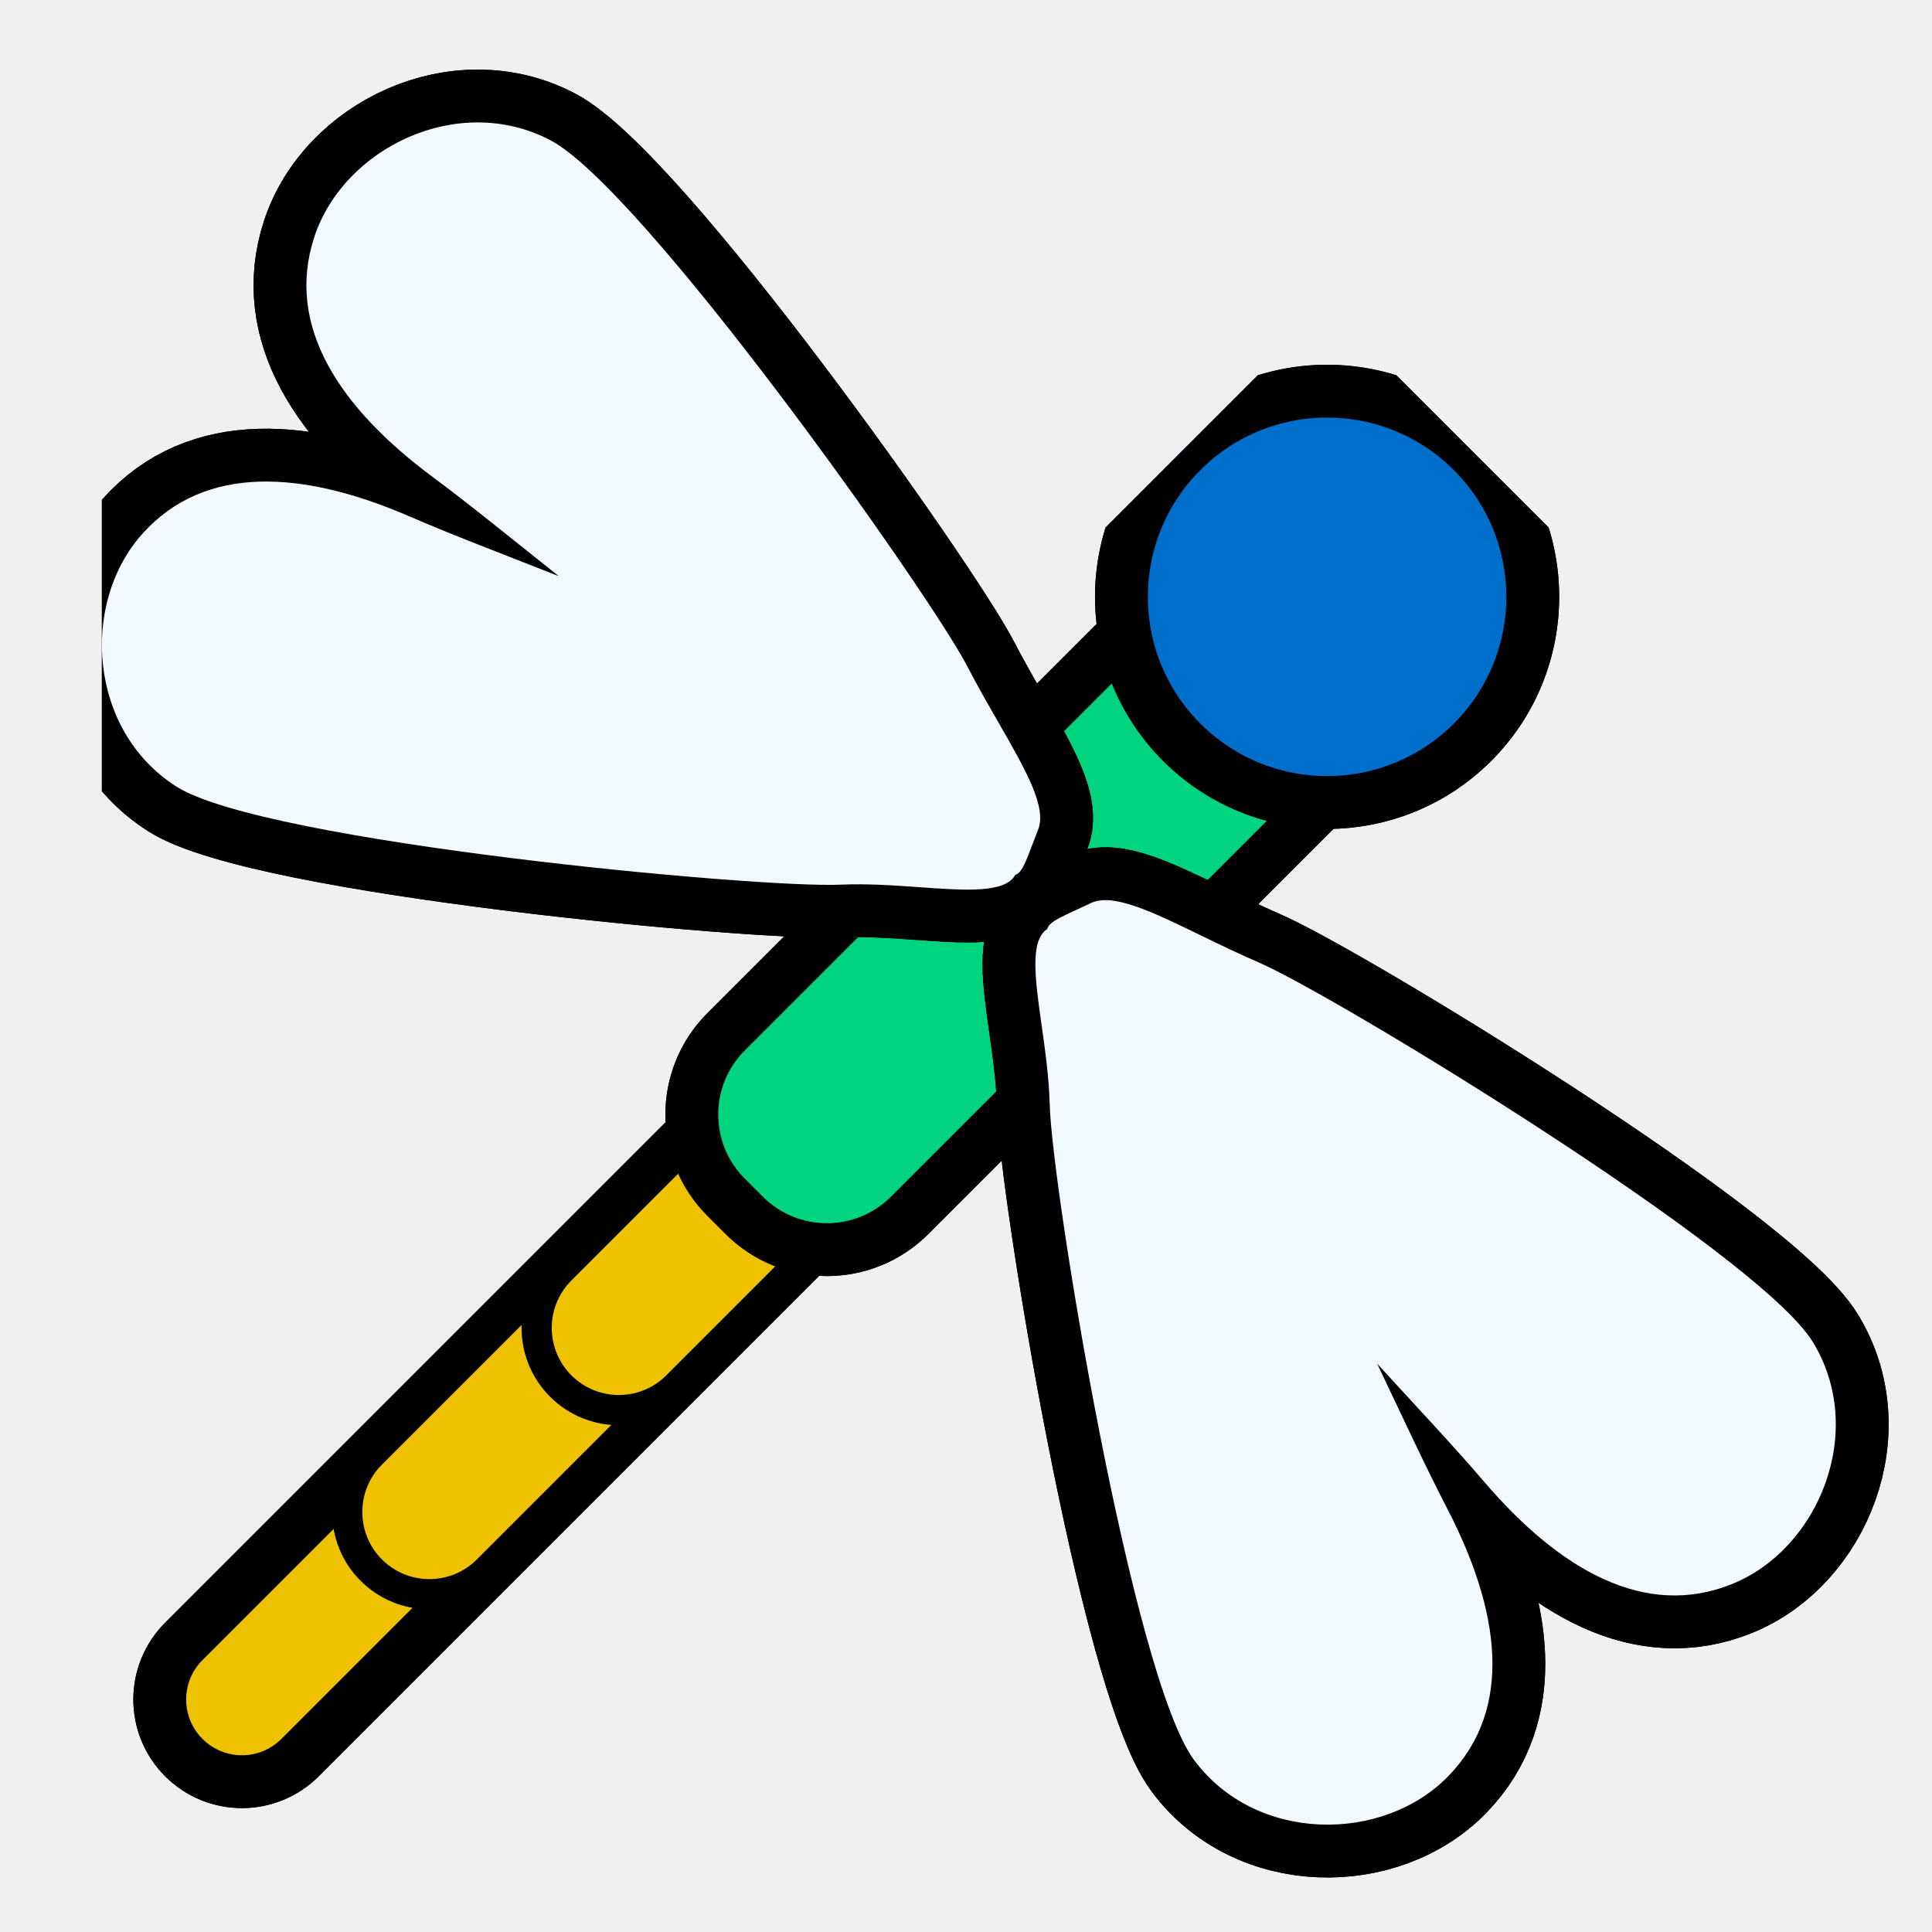
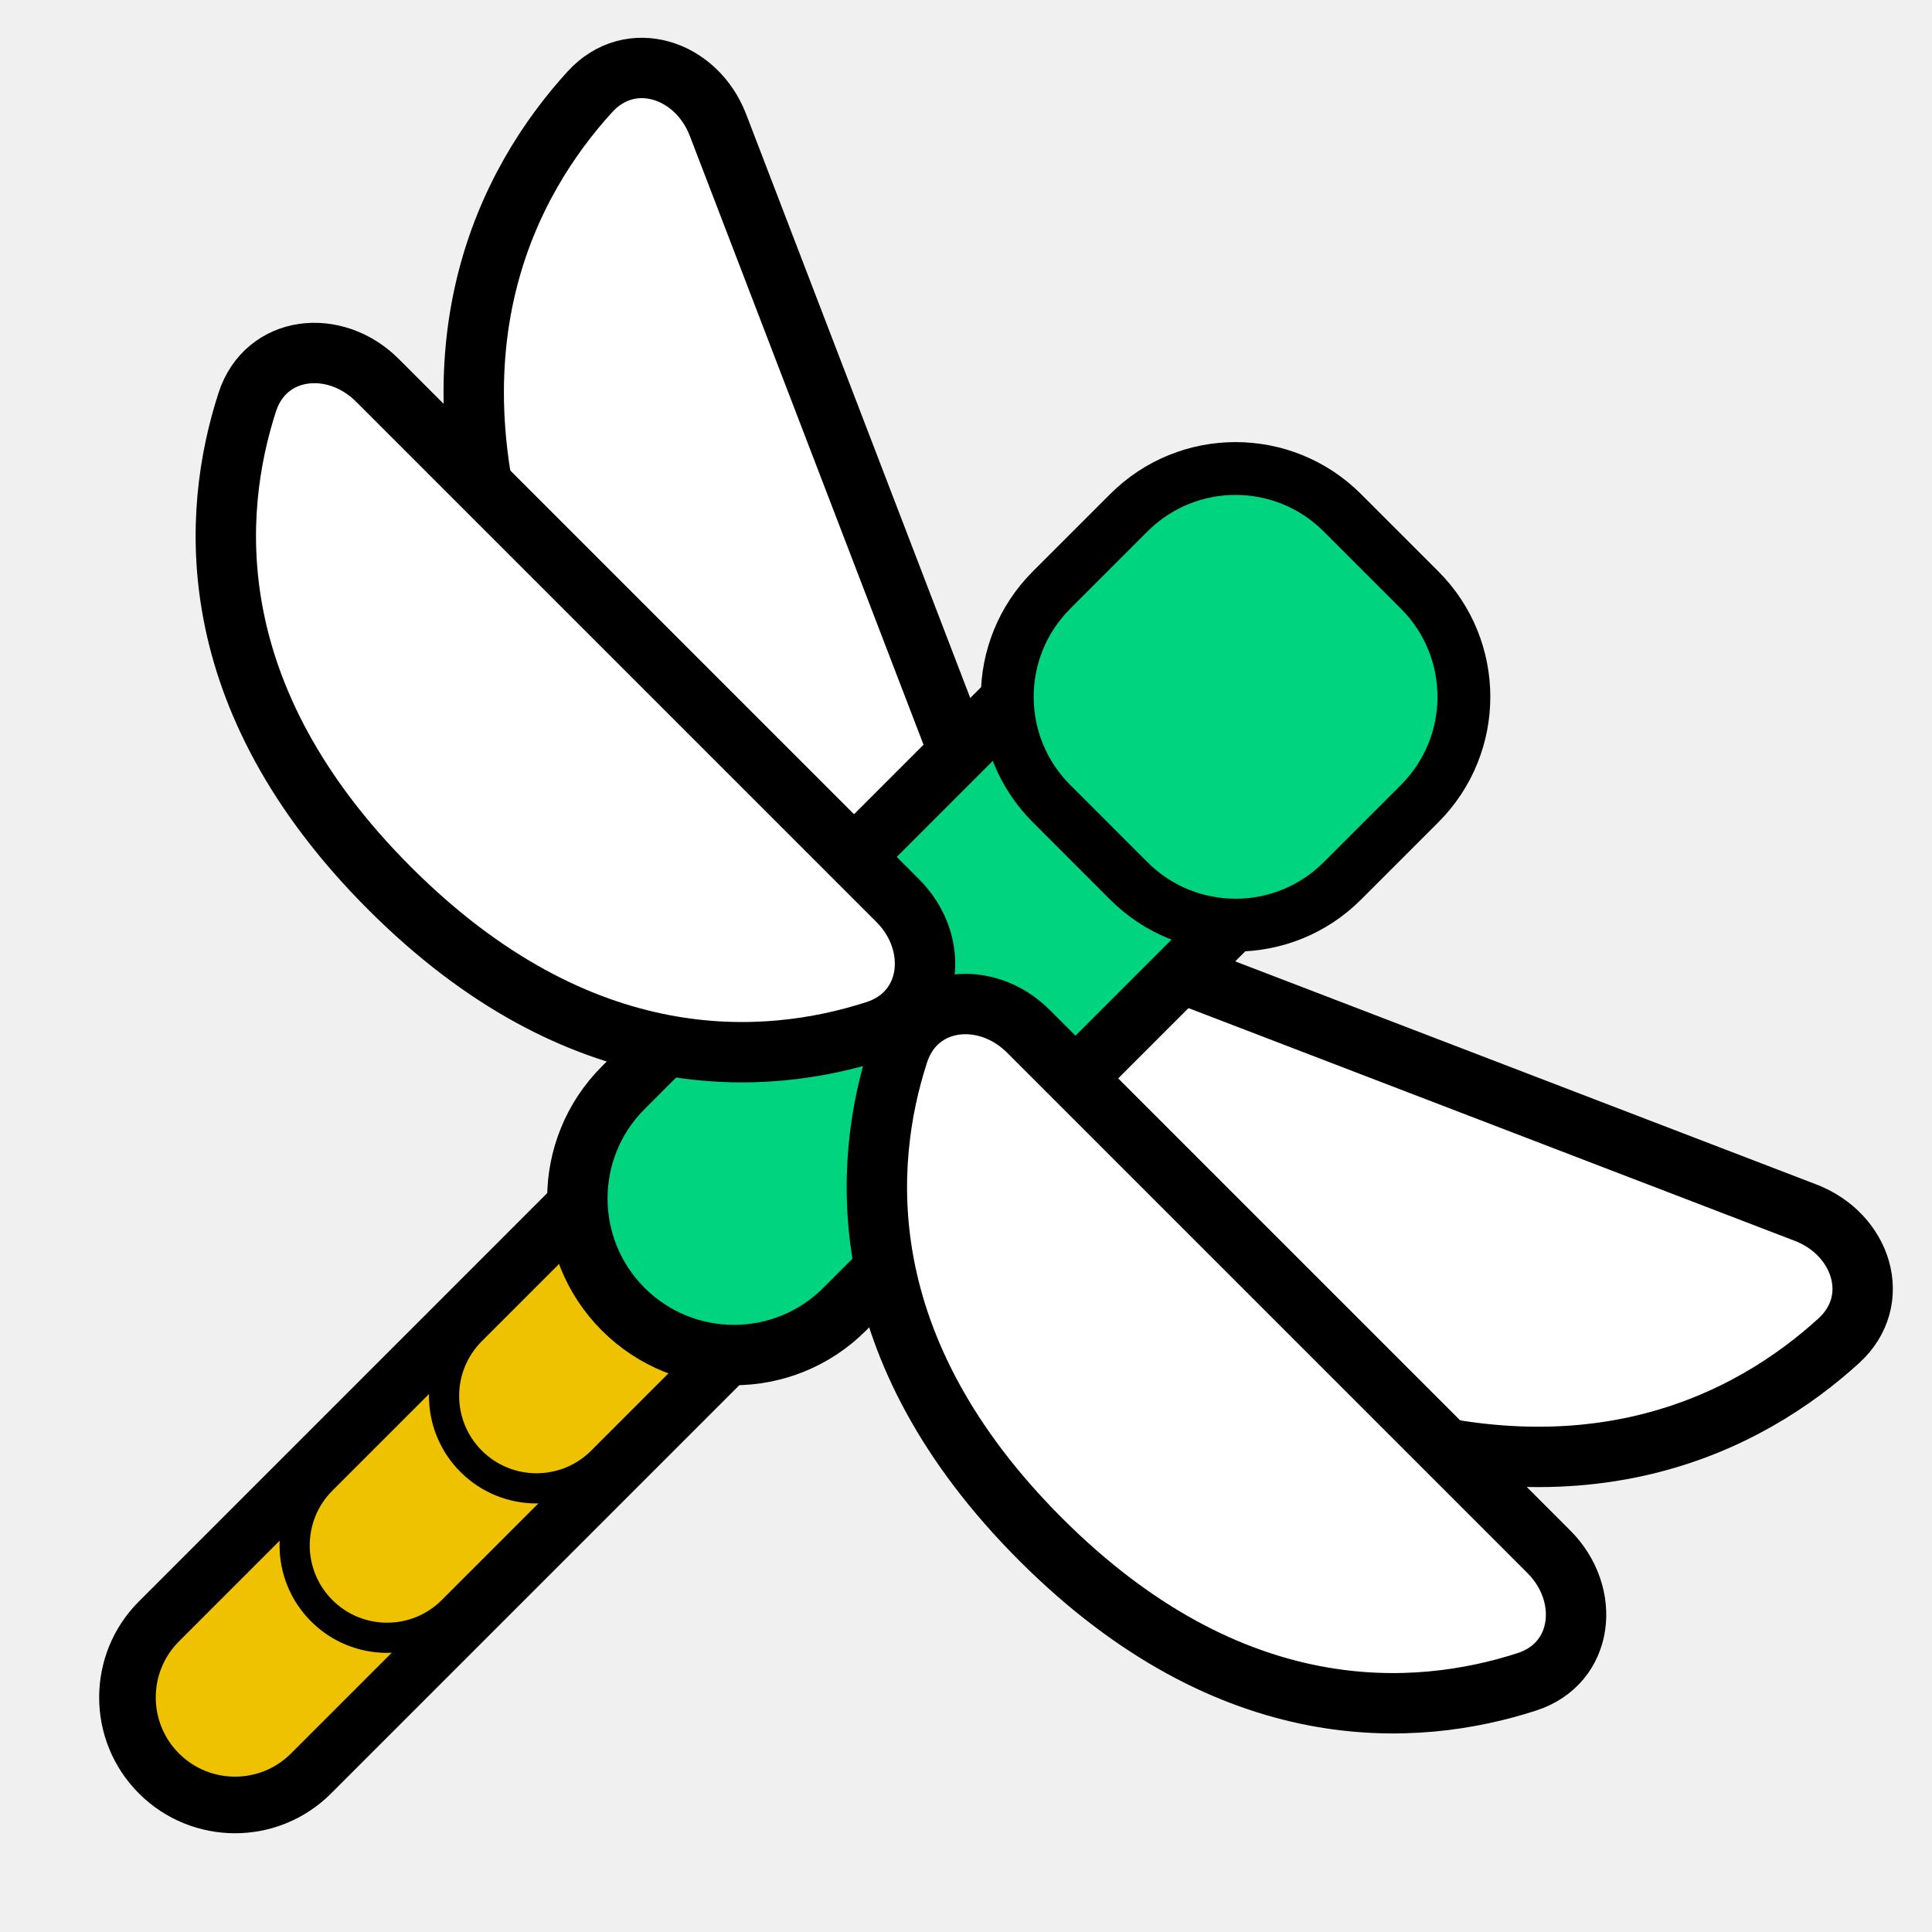
- <svg xmlns="http://www.w3.org/2000/svg" xmlns:xlink="http://www.w3.org/1999/xlink" width="512px" height="512px" viewBox="0 0 512 512" version="1.1">
+ <svg xmlns="http://www.w3.org/2000/svg" width="512" height="512" viewBox="0 0 512 512" fill="none">
+   <g clip-path="url(#clip0_1_19)">
+     <path fill-rule="evenodd" clip-rule="evenodd" d="M259.939 268.03C258.373 252.157 274.3 242.98 289.191 248.696L478.503 321.366C493.394 327.082 499.089 344.559 487.304 355.307C463.986 376.574 419.169 401.122 349.543 374.395C279.918 347.668 263.038 299.437 259.939 268.03Z" fill="white" stroke="black" stroke-width="16" />
+     <path fill-rule="evenodd" clip-rule="evenodd" d="M243.607 251.698C259.48 253.264 268.657 237.337 262.941 222.446L190.271 33.134C184.555 18.243 167.078 12.548 156.33 24.333C135.063 47.652 110.516 92.468 137.242 162.094C163.969 231.719 212.2 248.599 243.607 251.698Z" fill="white" stroke="black" stroke-width="16" />
+     <rect x="215.72" y="256.085" width="57" height="274" rx="28.5" transform="rotate(45 215.72 256.085)" fill="#EFC201" stroke="black" stroke-width="15" />
+     <rect x="136.524" y="340.938" width="49" height="97" rx="24.5" transform="rotate(45 136.524 340.938)" fill="#EFC201" stroke="black" stroke-width="8" />
+     <rect x="176.122" y="301.34" width="49" height="97" rx="24.5" transform="rotate(45 176.122 301.34)" fill="#EFC201" stroke="black" stroke-width="8" />
+     <rect x="298.452" y="154.969" width="83" height="230" rx="41.5" transform="rotate(45 298.452 154.969)" fill="#00D47F" stroke="black" stroke-width="16" />
+     <rect x="327.443" y="107.593" width="109" height="109" rx="40" transform="rotate(45 327.443 107.593)" fill="#00D47F" stroke="black" stroke-width="14" />
+     <path fill-rule="evenodd" clip-rule="evenodd" d="M238.055 279.125C242.966 263.95 261.258 262.025 272.536 273.304L410.455 411.222C421.733 422.501 419.809 440.792 404.633 445.704C375.453 455.149 326.486 458.65 275.797 407.962C225.108 357.273 228.609 308.306 238.055 279.125Z" fill="white" stroke="black" stroke-width="16" />
+     <path fill-rule="evenodd" clip-rule="evenodd" d="M232.099 273.17C247.275 268.258 249.199 249.967 237.921 238.688L100.002 100.77C88.724 89.491 70.432 91.416 65.52 106.591C56.075 135.772 52.574 184.739 103.263 235.428C153.952 286.116 202.919 282.615 232.099 273.17Z" fill="white" stroke="black" stroke-width="16" />
+   </g>
  <defs>
-     <path d="M512 0L512 0L512 512L0 512L0 0L512 0Z" id="path_1" />
-     <path d="M87.886 119.573C63.01 101.151 48.554 79.448 56.283 55.835C64.012 32.222 94.371 17.372 118.807 30.129C143.243 42.886 219.193 150.017 229.324 169.55C232.046 174.797 234.907 179.774 237.569 184.405C244.816 197.012 250.589 207.053 248.061 213.003C245.277 220.039 244.175 224.197 242.089 224.838C242.084 224.839 242.079 224.839 242.075 224.839C239.402 229.727 229.069 228.996 216.719 228.122C210.021 227.648 202.731 227.132 195.747 227.447C173.765 228.439 43.011 216.231 19.746 201.447C-3.519 186.663 -5.839 152.947 10.746 134.447C27.331 115.947 53.355 117.615 81.746 129.947C92.702 134.706 106.265 139.835 121.073 145.682C108.647 135.812 97.459 126.662 87.886 119.573Z" id="path_2" />
-     <path d="M87.886 119.573C63.01 101.151 48.554 79.448 56.283 55.835C64.012 32.222 94.371 17.372 118.807 30.129C143.243 42.886 219.193 150.017 229.324 169.55C232.046 174.797 234.907 179.774 237.569 184.405C244.816 197.012 250.589 207.053 248.061 213.003C245.277 220.039 244.175 224.197 242.089 224.838C242.084 224.839 242.079 224.839 242.075 224.839C239.402 229.727 229.069 228.996 216.719 228.122C210.022 227.648 202.731 227.132 195.746 227.447C173.765 228.439 43.011 216.231 19.746 201.447C-3.519 186.663 -5.839 152.947 10.746 134.447C27.331 115.947 53.355 117.615 81.746 129.947C92.702 134.705 106.265 139.835 121.073 145.682C108.647 135.812 97.459 126.662 87.886 119.573Z" id="path_3" />
-     <clipPath id="clip_1">
-       <use xlink:href="#path_1" clip-rule="evenodd" fill-rule="evenodd" />
+     <clipPath id="clip0_1_19">
+       <rect width="512" height="512" fill="white" />
    </clipPath>
  </defs>
-   <g id="Icon 512 Copy 3">
-     <path d="M512 0L512 0L512 512L0 512L0 0L512 0Z" id="Icon-512-Copy-3" fill="none" stroke="none" />
-     <g id="Corpo" transform="matrix(0.7071068 0.7071068 -0.7071068 0.7071068 351.695 81.08993)" clip-path="url(#clip_1)">
-       <g id="Group-2">
-         <g id="Group" transform="translate(36 194.9999)">
-           <path d="M21.78 0C33.81 0 43.56 9.75 43.56 21.78L43.56 269.476C43.56 281.507 33.81 291.256 21.78 291.256L21.78 291.256C9.75 291.256 0 281.507 0 269.476L0 21.78C0 9.75 9.75 0 21.78 0Z" id="Rectangle-3" fill="#EFC201" stroke="#000000" stroke-width="14" />
-           <path d="M21.78 27C33.81 27 43.56 36.75 43.56 48.78L43.56 199.22C43.56 211.25 33.81 221 21.78 221L21.78 221C9.75 221 0 211.25 0 199.22L0 48.78C0 36.75 9.75 27 21.78 27Z" id="Rectangle-3-Copy-2" fill="#EFC201" stroke="#000000" stroke-width="8" />
-           <path d="M22.78 54C34.81 54 44.56 63.75 44.56 75.78L44.56 129.22C44.56 141.25 34.81 151 22.78 151L22.78 151C10.75 151 1 141.25 1 129.22L1 75.78C1 63.75 10.75 54 22.78 54Z" id="Rectangle-3-Copy-3" fill="#EFC201" stroke="#000000" stroke-width="8" />
-         </g>
-         <path d="M61.179 54.391C78.302 54.391 92.179 68.268 92.179 85.391L92.179 248.643C92.179 265.766 78.302 279.643 61.179 279.643L54.391 279.643C37.268 279.643 23.391 265.766 23.391 248.643L23.391 85.391C23.391 68.268 37.268 54.391 54.391 54.391L61.179 54.391Z" id="Rectangle" fill="#00D47F" stroke="#000000" stroke-width="14" />
-         <path d="M54.5 0C84.604 0 109 24.396 109 54.5L109 54.5C109 84.604 84.604 109 54.5 109L54.5 109C24.396 109 0 84.604 0 54.5L0 54.5C0 24.396 24.396 0 54.5 0Z" id="Rectangle-2" fill="#006FCC" stroke="#000000" stroke-width="14" />
-       </g>
-     </g>
-     <g id="Corpo" transform="matrix(0.7071068 0.7071068 -0.7071068 0.7071068 351.695 81.08993)" clip-path="url(#clip_1)">
-       <g id="Group-2">
-         <g id="Group" transform="translate(36 194.9999)">
-           <path d="M21.78 0C33.81 0 43.56 9.75 43.56 21.78L43.56 269.476C43.56 281.507 33.81 291.256 21.78 291.256L21.78 291.256C9.75 291.256 0 281.507 0 269.476L0 21.78C0 9.75 9.75 0 21.78 0Z" id="Rectangle-3" fill="#EFC201" stroke="#000000" stroke-width="14" />
-           <path d="M21.78 27C33.81 27 43.56 36.75 43.56 48.78L43.56 199.22C43.56 211.25 33.81 221 21.78 221L21.78 221C9.75 221 0 211.25 0 199.22L0 48.78C0 36.75 9.75 27 21.78 27Z" id="Rectangle-3-Copy-2" fill="#EFC201" stroke="#000000" stroke-width="8" />
-           <path d="M22.78 54C34.81 54 44.56 63.75 44.56 75.78L44.56 129.22C44.56 141.25 34.81 151 22.78 151L22.78 151C10.75 151 1 141.25 1 129.22L1 75.78C1 63.75 10.75 54 22.78 54Z" id="Rectangle-3-Copy-3" fill="#EFC201" stroke="#000000" stroke-width="8" />
-         </g>
-         <path d="M61.179 54.391C78.302 54.391 92.179 68.268 92.179 85.391L92.179 248.643C92.179 265.766 78.302 279.643 61.179 279.643L54.391 279.643C37.268 279.643 23.391 265.766 23.391 248.643L23.391 85.391C23.391 68.268 37.268 54.391 54.391 54.391L61.179 54.391Z" id="Rectangle" fill="#00D47F" stroke="#000000" stroke-width="14" />
-         <path d="M54.5 0C84.604 0 109 24.396 109 54.5L109 54.5C109 84.604 84.604 109 54.5 109L54.5 109C24.396 109 0 84.604 0 54.5L0 54.5C0 24.396 24.396 0 54.5 0Z" id="Rectangle-2" fill="#006FCC" stroke="#000000" stroke-width="14" />
-       </g>
-     </g>
-     <g id="Ali" transform="translate(27 7)" clip-path="url(#clip_1)">
-       <g id="AlaSx" transform="scale(0.9999999 0.9999999)">
-         <g id="Rectangle-4-Copy-2-Union">
-           <use xlink:href="#path_2" fill="none" stroke="#000000" stroke-width="28" />
-           <use stroke="none" fill="#F1F9FF" xlink:href="#path_2" fill-rule="evenodd" />
-         </g>
-       </g>
-       <g id="AlaDx" transform="matrix(-0.06975659 -0.9975658 -0.9975658 0.06975659 491.7257 464.9997)">
-         <g id="Rectangle-4-Copy-2-Union">
-           <use xlink:href="#path_3" fill="none" stroke="#000000" stroke-width="28" />
-           <use stroke="none" fill="#F1F9FF" xlink:href="#path_3" fill-rule="evenodd" />
-         </g>
-       </g>
-     </g>
-     <g id="Ali" transform="translate(27 7)" clip-path="url(#clip_1)">
-       <g id="AlaSx" transform="scale(0.9999999 0.9999999)">
-         <g id="Rectangle-4-Copy-2-Union">
-           <use xlink:href="#path_2" fill="none" stroke="#000000" stroke-width="28" />
-           <use stroke="none" fill="#F1F9FF" xlink:href="#path_2" fill-rule="evenodd" />
-         </g>
-       </g>
-       <g id="AlaDx" transform="matrix(-0.06975659 -0.9975658 -0.9975658 0.06975659 491.7257 464.9997)">
-         <g id="Rectangle-4-Copy-2-Union">
-           <use xlink:href="#path_3" fill="none" stroke="#000000" stroke-width="28" />
-           <use stroke="none" fill="#F1F9FF" xlink:href="#path_3" fill-rule="evenodd" />
-         </g>
-       </g>
-     </g>
-   </g>
</svg>
